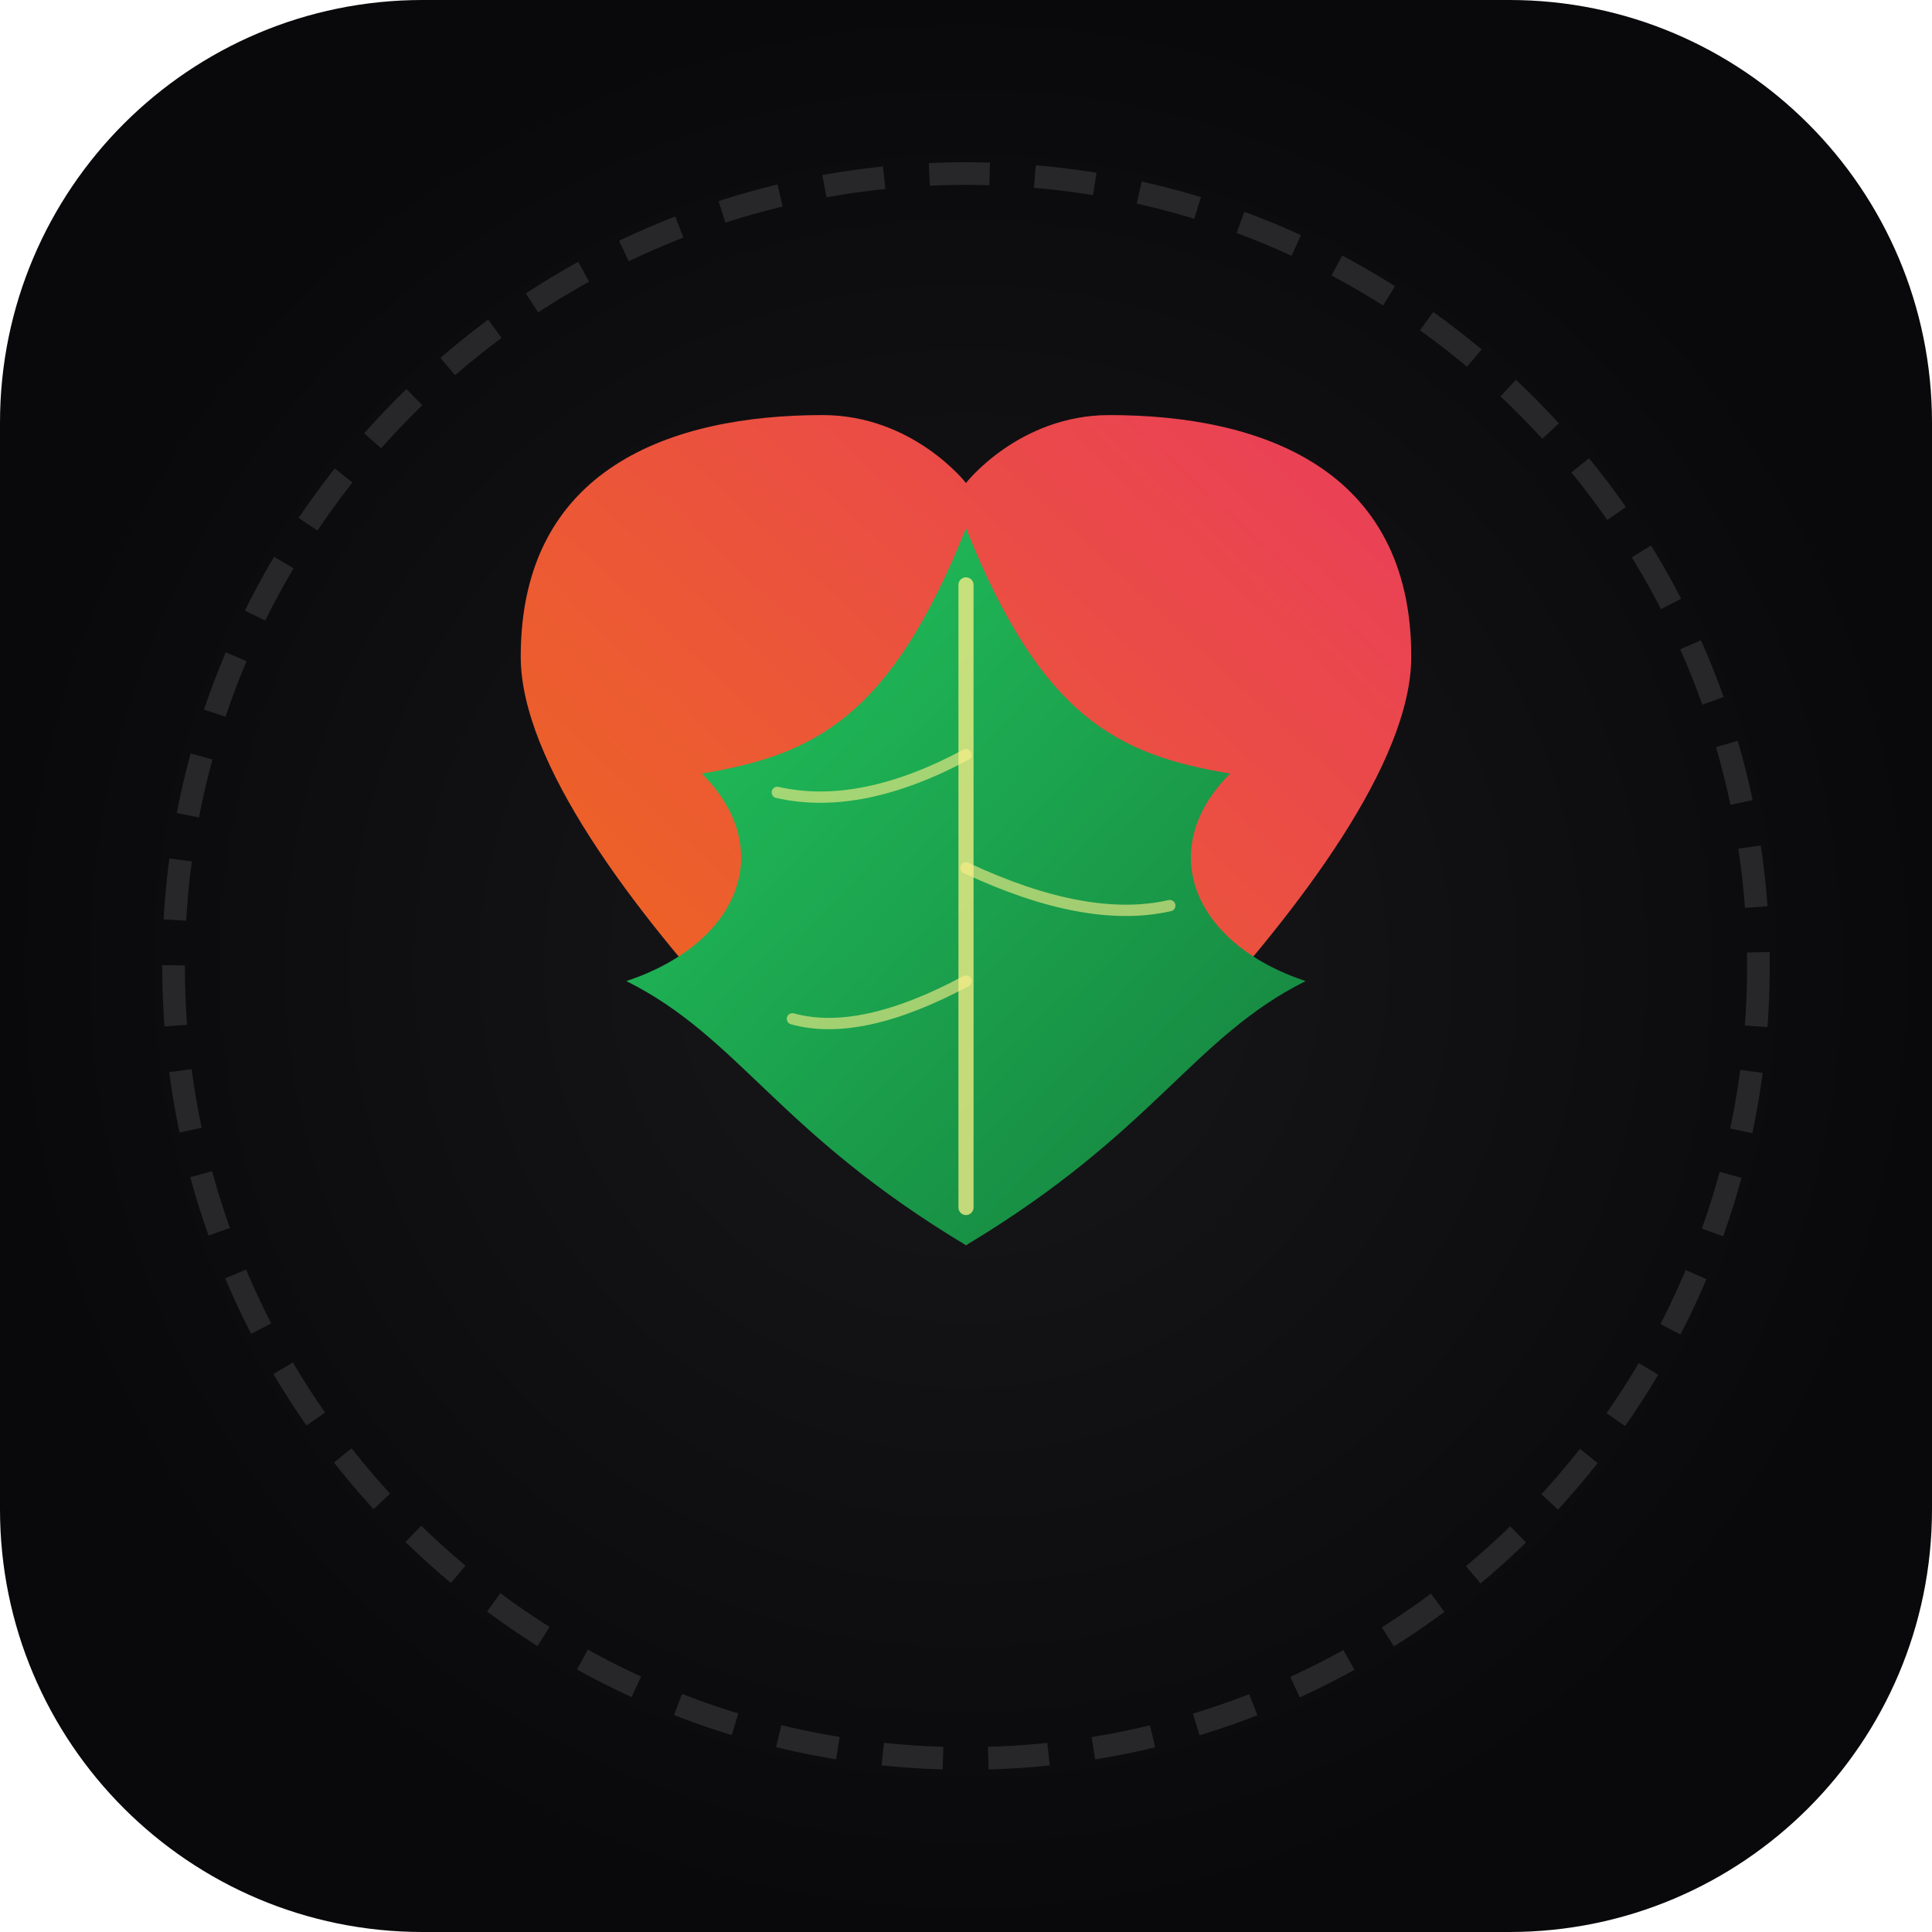
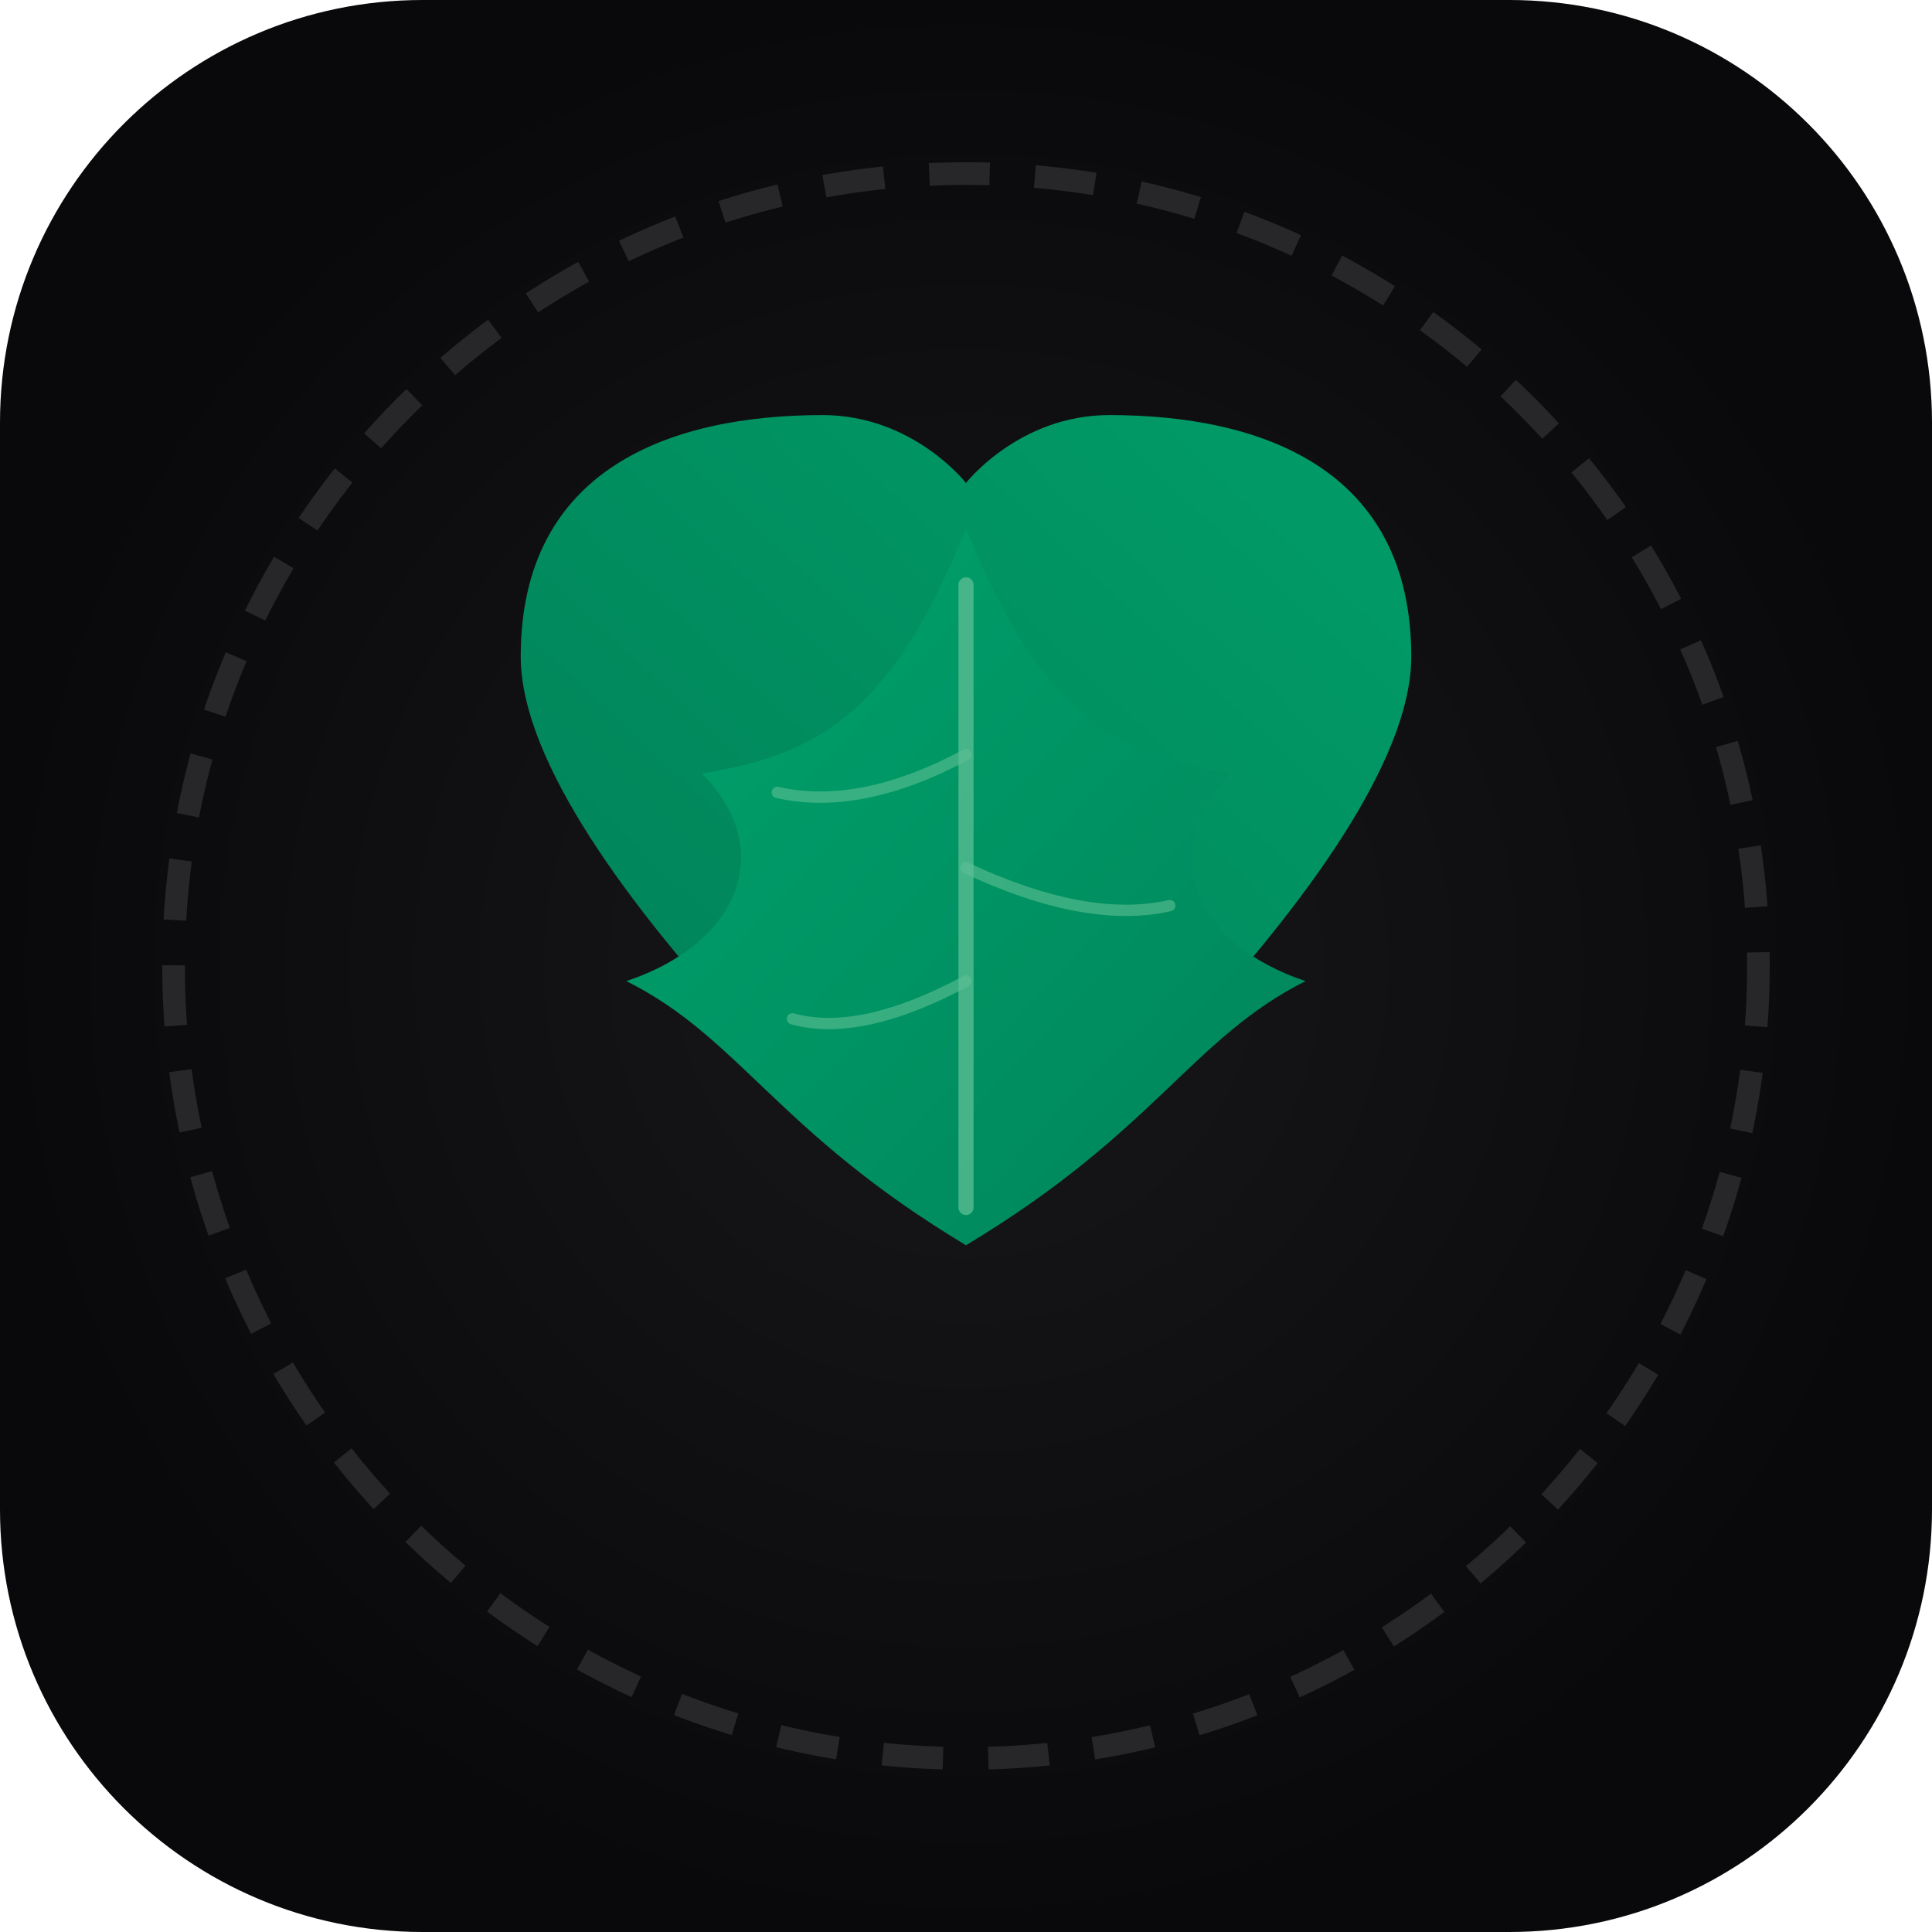
<svg xmlns="http://www.w3.org/2000/svg" viewBox="0 0 512 512" width="100%" height="100%">
  <defs>
    <radialGradient id="bgGrad" cx="50%" cy="50%" r="50%" fx="50%" fy="50%">
      <stop offset="0%" stop-color="#18181b" />
      <stop offset="100%" stop-color="#09090b" />
    </radialGradient>
    <linearGradient id="leafGrad" x1="0%" y1="0%" x2="100%" y2="100%">
-       <stop offset="0%" stop-color="#22c55e" />
-       <stop offset="100%" stop-color="#15803d" />
+       <stop offset="0%" stop-color="#00A36C" />
+       <stop offset="100%" stop-color="#00845A" />
    </linearGradient>
    <linearGradient id="heartGrad" x1="0%" y1="100%" x2="100%" y2="0%">
-       <stop offset="0%" stop-color="#f97316" />
-       <stop offset="100%" stop-color="#f43f5e" />
+       <stop offset="0%" stop-color="#00845A" />
+       <stop offset="100%" stop-color="#00A36C" />
    </linearGradient>
  </defs>
  <rect width="100%" height="100%" rx="112" fill="url(#bgGrad)" />
  <circle cx="256" cy="256" r="210" fill="none" stroke="#27272a" stroke-width="6" stroke-dasharray="16 12" />
  <g transform="translate(128, 110)">
    <path d="M 128,220 C 128,220 10,120 10,64 C 10,14 50,0 90,0 C 114,0 128,18 128,18 C 128,18 142,0 166,0 C 206,0 246,14 246,64 C 246,120 128,220 128,220 Z" fill="url(#heartGrad)" opacity="0.95" />
    <path d="M 128,30               C 108,80 88,90 58,95              C 78,115 68,140 38,150              C 68,165 78,190 128,220              C 178,190 188,165 218,150              C 188,140 178,115 198,95              C 168,90 148,80 128,30 Z" fill="url(#leafGrad)" />
-     <path d="M 128,45 L 128,210" stroke="#fef08a" stroke-width="4" stroke-linecap="round" opacity="0.75" />
-     <path d="M 128,90 Q 100,105 78,100" stroke="#fef08a" stroke-width="3" stroke-linecap="round" opacity="0.6" fill="none" />
-     <path d="M 128,120 Q 160,135 182,130" stroke="#fef08a" stroke-width="3" stroke-linecap="round" opacity="0.6" fill="none" />
-     <path d="M 128,150 Q 100,165 82,160" stroke="#fef08a" stroke-width="3" stroke-linecap="round" opacity="0.6" fill="none" />
+     <path d="M 128,45 L 128,210" stroke="#5DBF95" stroke-width="4" stroke-linecap="round" opacity="0.75" />
+     <path d="M 128,90 Q 100,105 78,100" stroke="#5DBF95" stroke-width="3" stroke-linecap="round" opacity="0.6" fill="none" />
+     <path d="M 128,120 Q 160,135 182,130" stroke="#5DBF95" stroke-width="3" stroke-linecap="round" opacity="0.6" fill="none" />
+     <path d="M 128,150 Q 100,165 82,160" stroke="#5DBF95" stroke-width="3" stroke-linecap="round" opacity="0.6" fill="none" />
  </g>
</svg>
